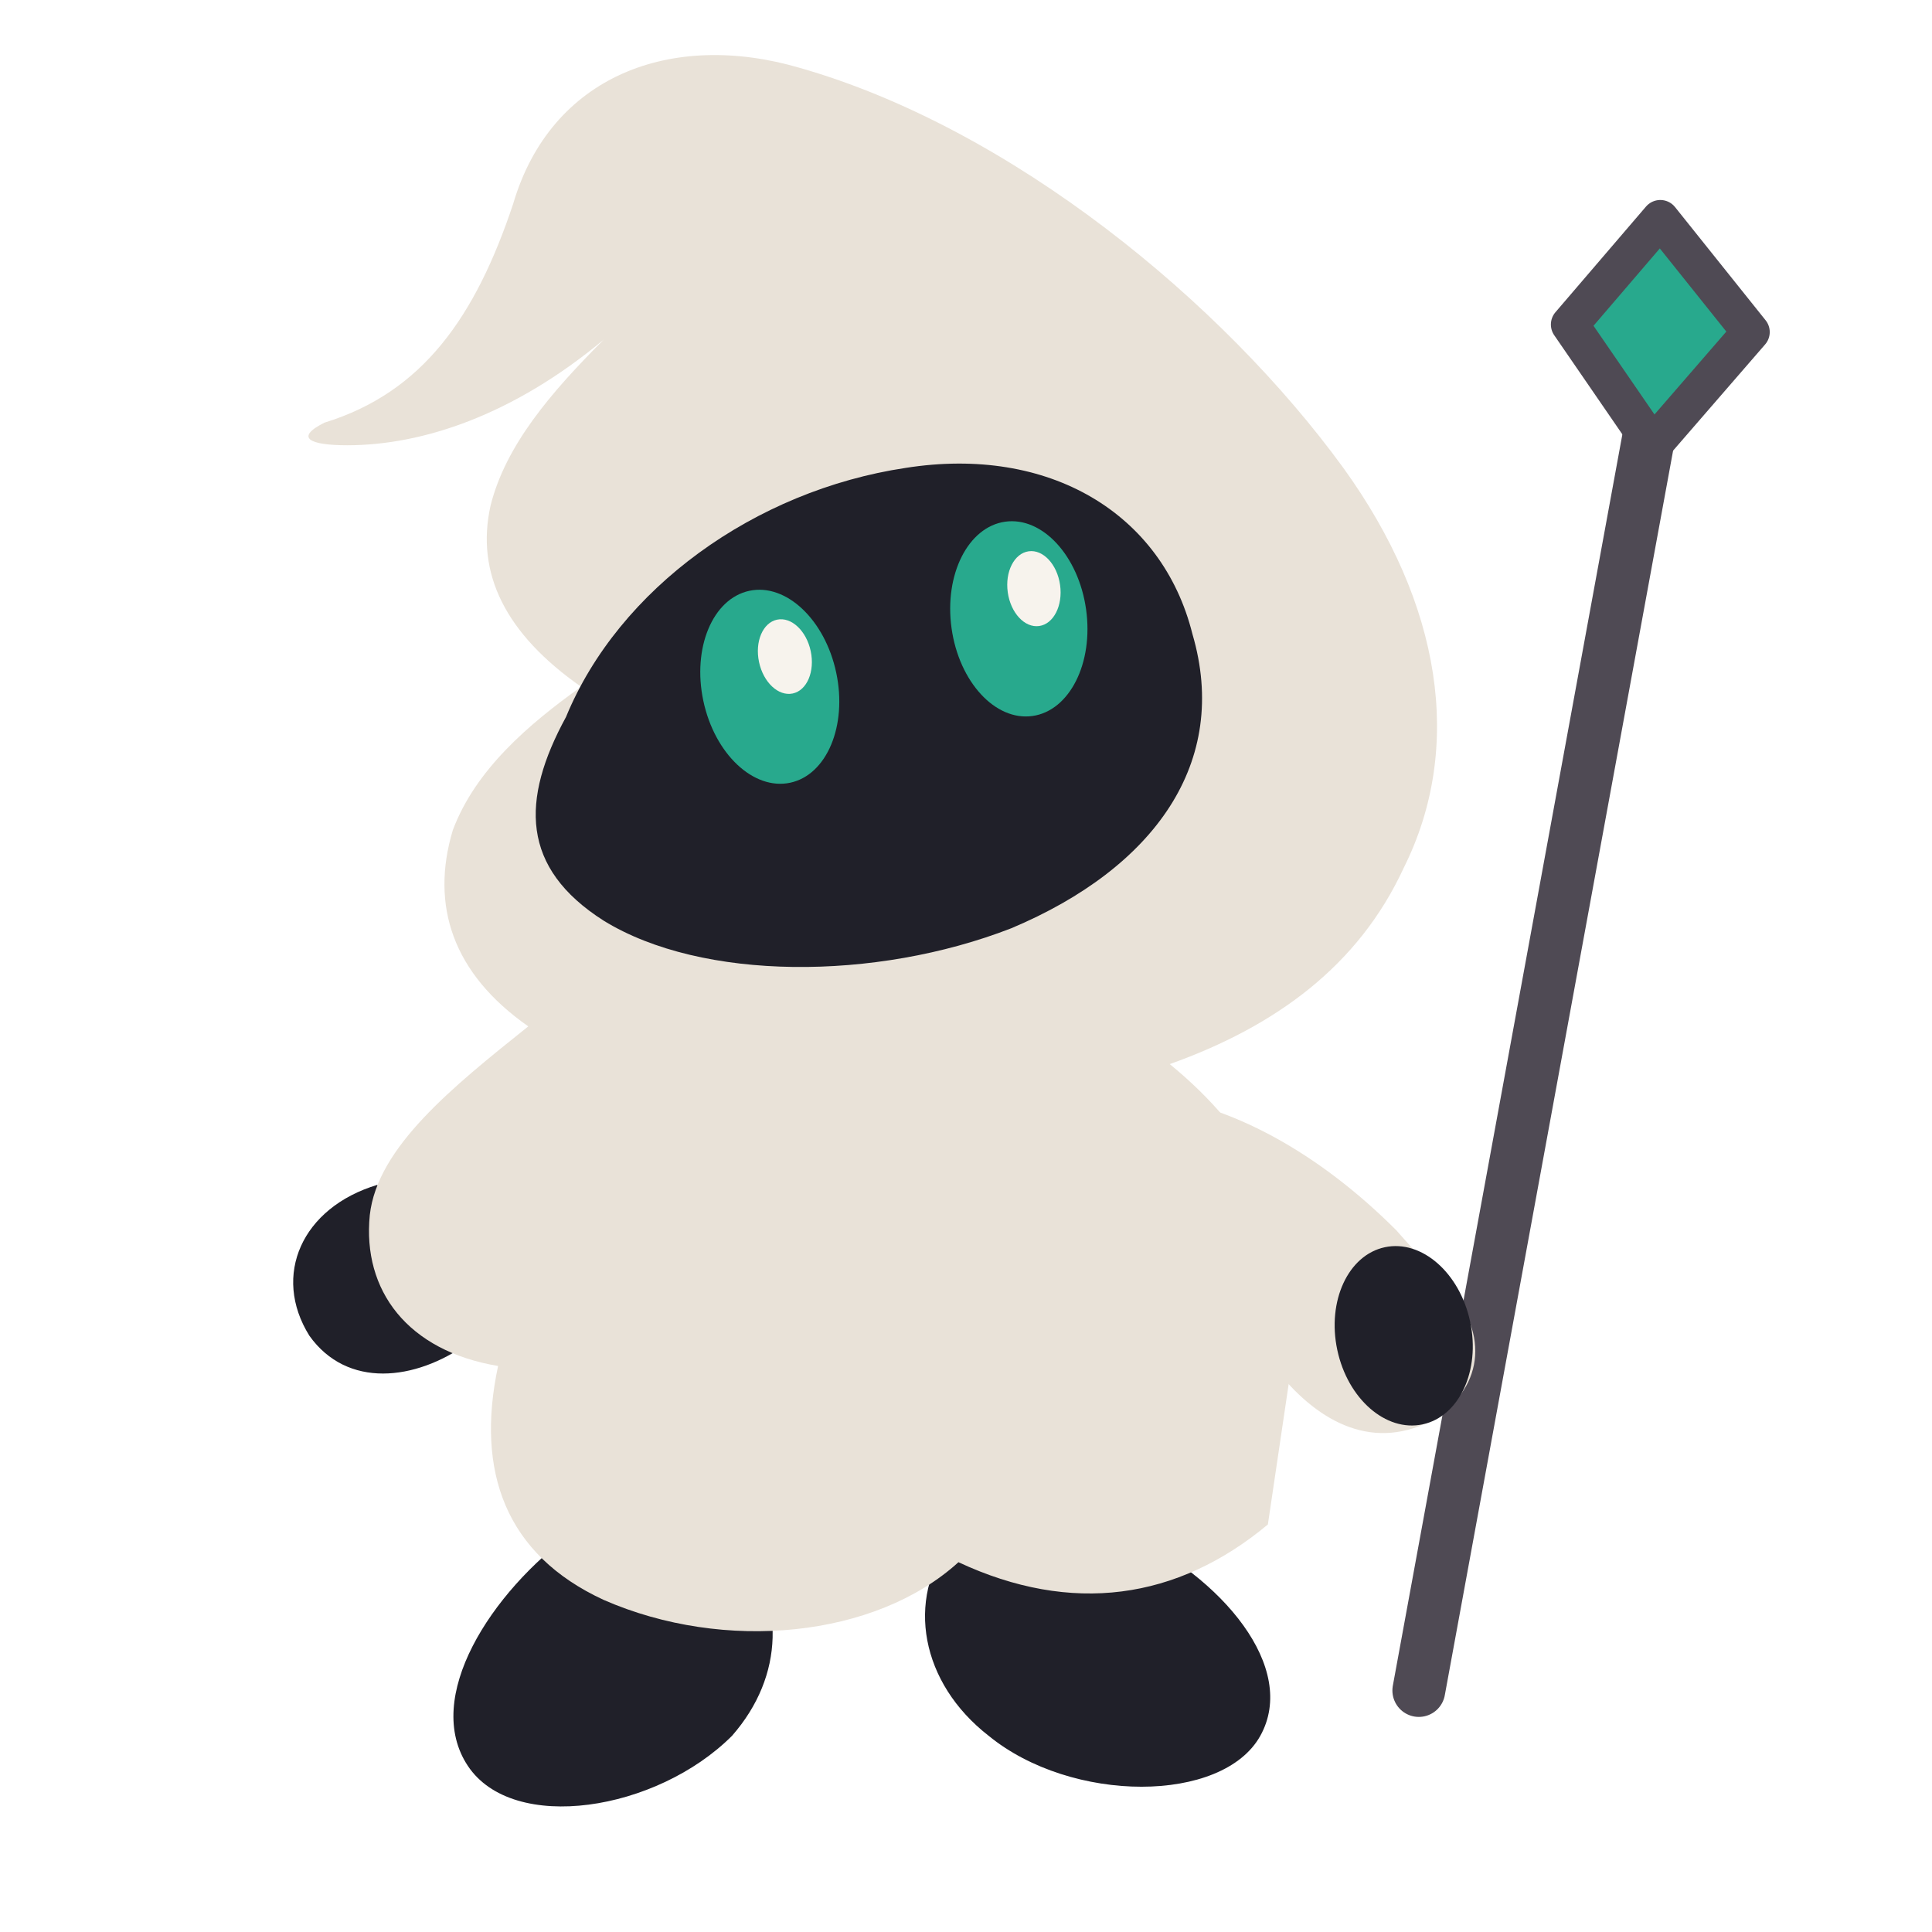
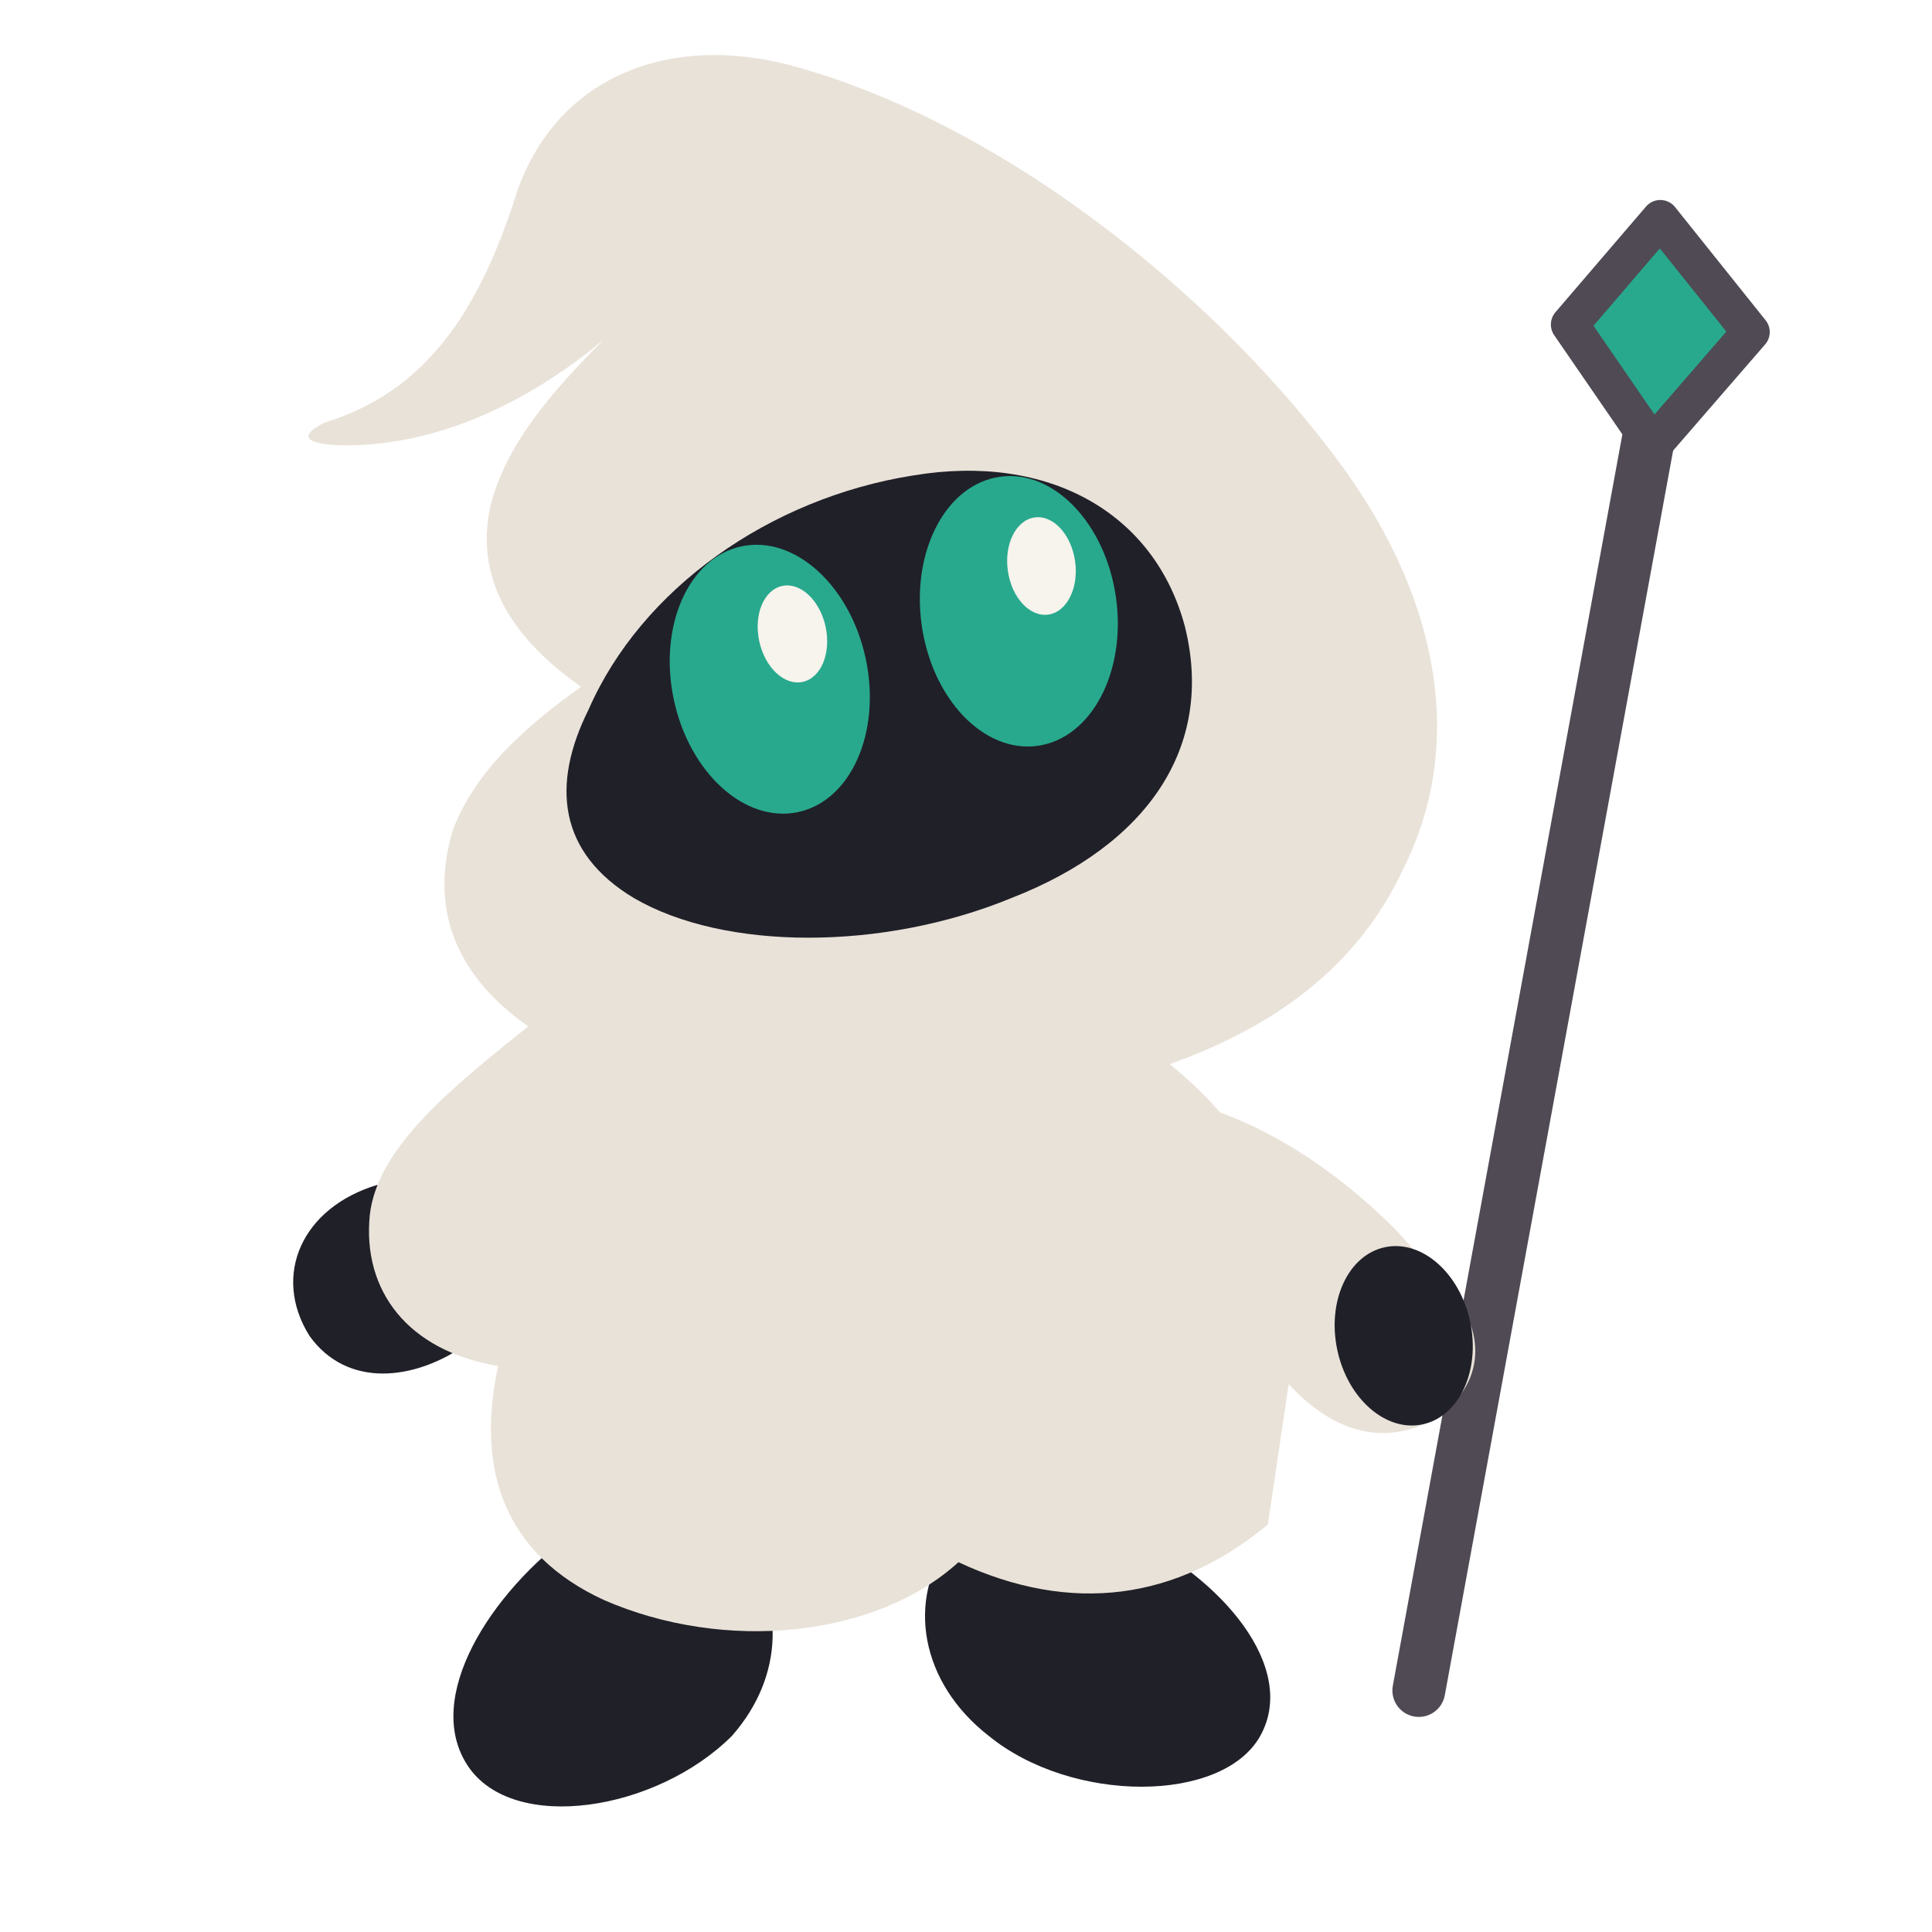
<svg xmlns="http://www.w3.org/2000/svg" viewBox="0 0 256 256">
  <path fill="#202029" d="M76 203c-11 8-20 22-14 31 6 9 25 6 35-4 7-8 7-18 1-26l-22-1Zm50 1c-6 8-4 19 5 26 11 9 31 9 36 0 5-9-5-21-18-27l-23 1ZM50 157c-10 3-14 12-9 20 5 7 14 6 21 1l-12-21Z" />
  <path fill="none" stroke="#4f4a54" stroke-width="7" stroke-linecap="round" d="M188 224 219 55" />
  <path fill="#28a98d" stroke="#4f4a54" stroke-width="5" stroke-linejoin="round" d="m220 29 12 15-13 15-11-16 12-14Z" />
  <path fill="#e9e2d8" d="M43 56c13-4 20-14 25-29 5-17 21-23 38-18 28 8 56 31 72 53 13 18 16 37 8 53-6 13-17 21-31 26 11 9 17 20 17 34l-4 27c-12 10-26 12-41 5-11 10-31 12-47 5-13-6-17-17-14-31-12-2-18-10-17-20 1-9 11-17 21-25-10-7-13-16-10-26 3-8 10-14 17-19-10-7-14-15-12-24 2-8 8-15 15-22-12 10-24 14-34 14-5 0-7-1-3-3Z" />
  <path fill="#e9e2d8" d="M151 145c12 1 24 8 34 18l8 9c5 7 2 14-5 17-8 3-15-2-20-9l-22-17 5-18Z" />
  <ellipse cx="186" cy="177" rx="9" ry="12" fill="#202029" transform="rotate(-12 186 177)" />
-   <path fill="#202029" d="M75 95c7-17 25-30 45-33 19-3 34 6 38 22 5 17-5 31-24 39-18 7-41 7-54-1-11-7-11-16-5-27Z" />
-   <ellipse cx="102" cy="91" rx="9" ry="13" fill="#28a98d" transform="rotate(-12 102 91)" />
-   <ellipse cx="135" cy="82" rx="9" ry="13" fill="#28a98d" transform="rotate(-8 135 82)" />
-   <ellipse cx="104" cy="87" rx="3.5" ry="5" fill="#f7f3ed" transform="rotate(-12 104 87)" />
-   <ellipse cx="137" cy="78" rx="3.5" ry="5" fill="#f7f3ed" transform="rotate(-8 137 78)" />
+   <path fill="#202029" d="M78 94c7-16 24-28 43-31 18-3 32 5 36 20 4 16-5 29-23 36-17 7-38 7-50 0-10-6-11-15-6-25Z" />
+   <ellipse cx="102" cy="90" rx="13" ry="18" fill="#28a98d" transform="rotate(-12 102 90)" />
+   <ellipse cx="135" cy="81" rx="13" ry="18" fill="#28a98d" transform="rotate(-8 135 81)" />
+   <ellipse cx="105" cy="84" rx="4.5" ry="6.5" fill="#f7f3ed" transform="rotate(-12 105 84)" />
+   <ellipse cx="138" cy="75" rx="4.5" ry="6.5" fill="#f7f3ed" transform="rotate(-8 138 75)" />
</svg>
